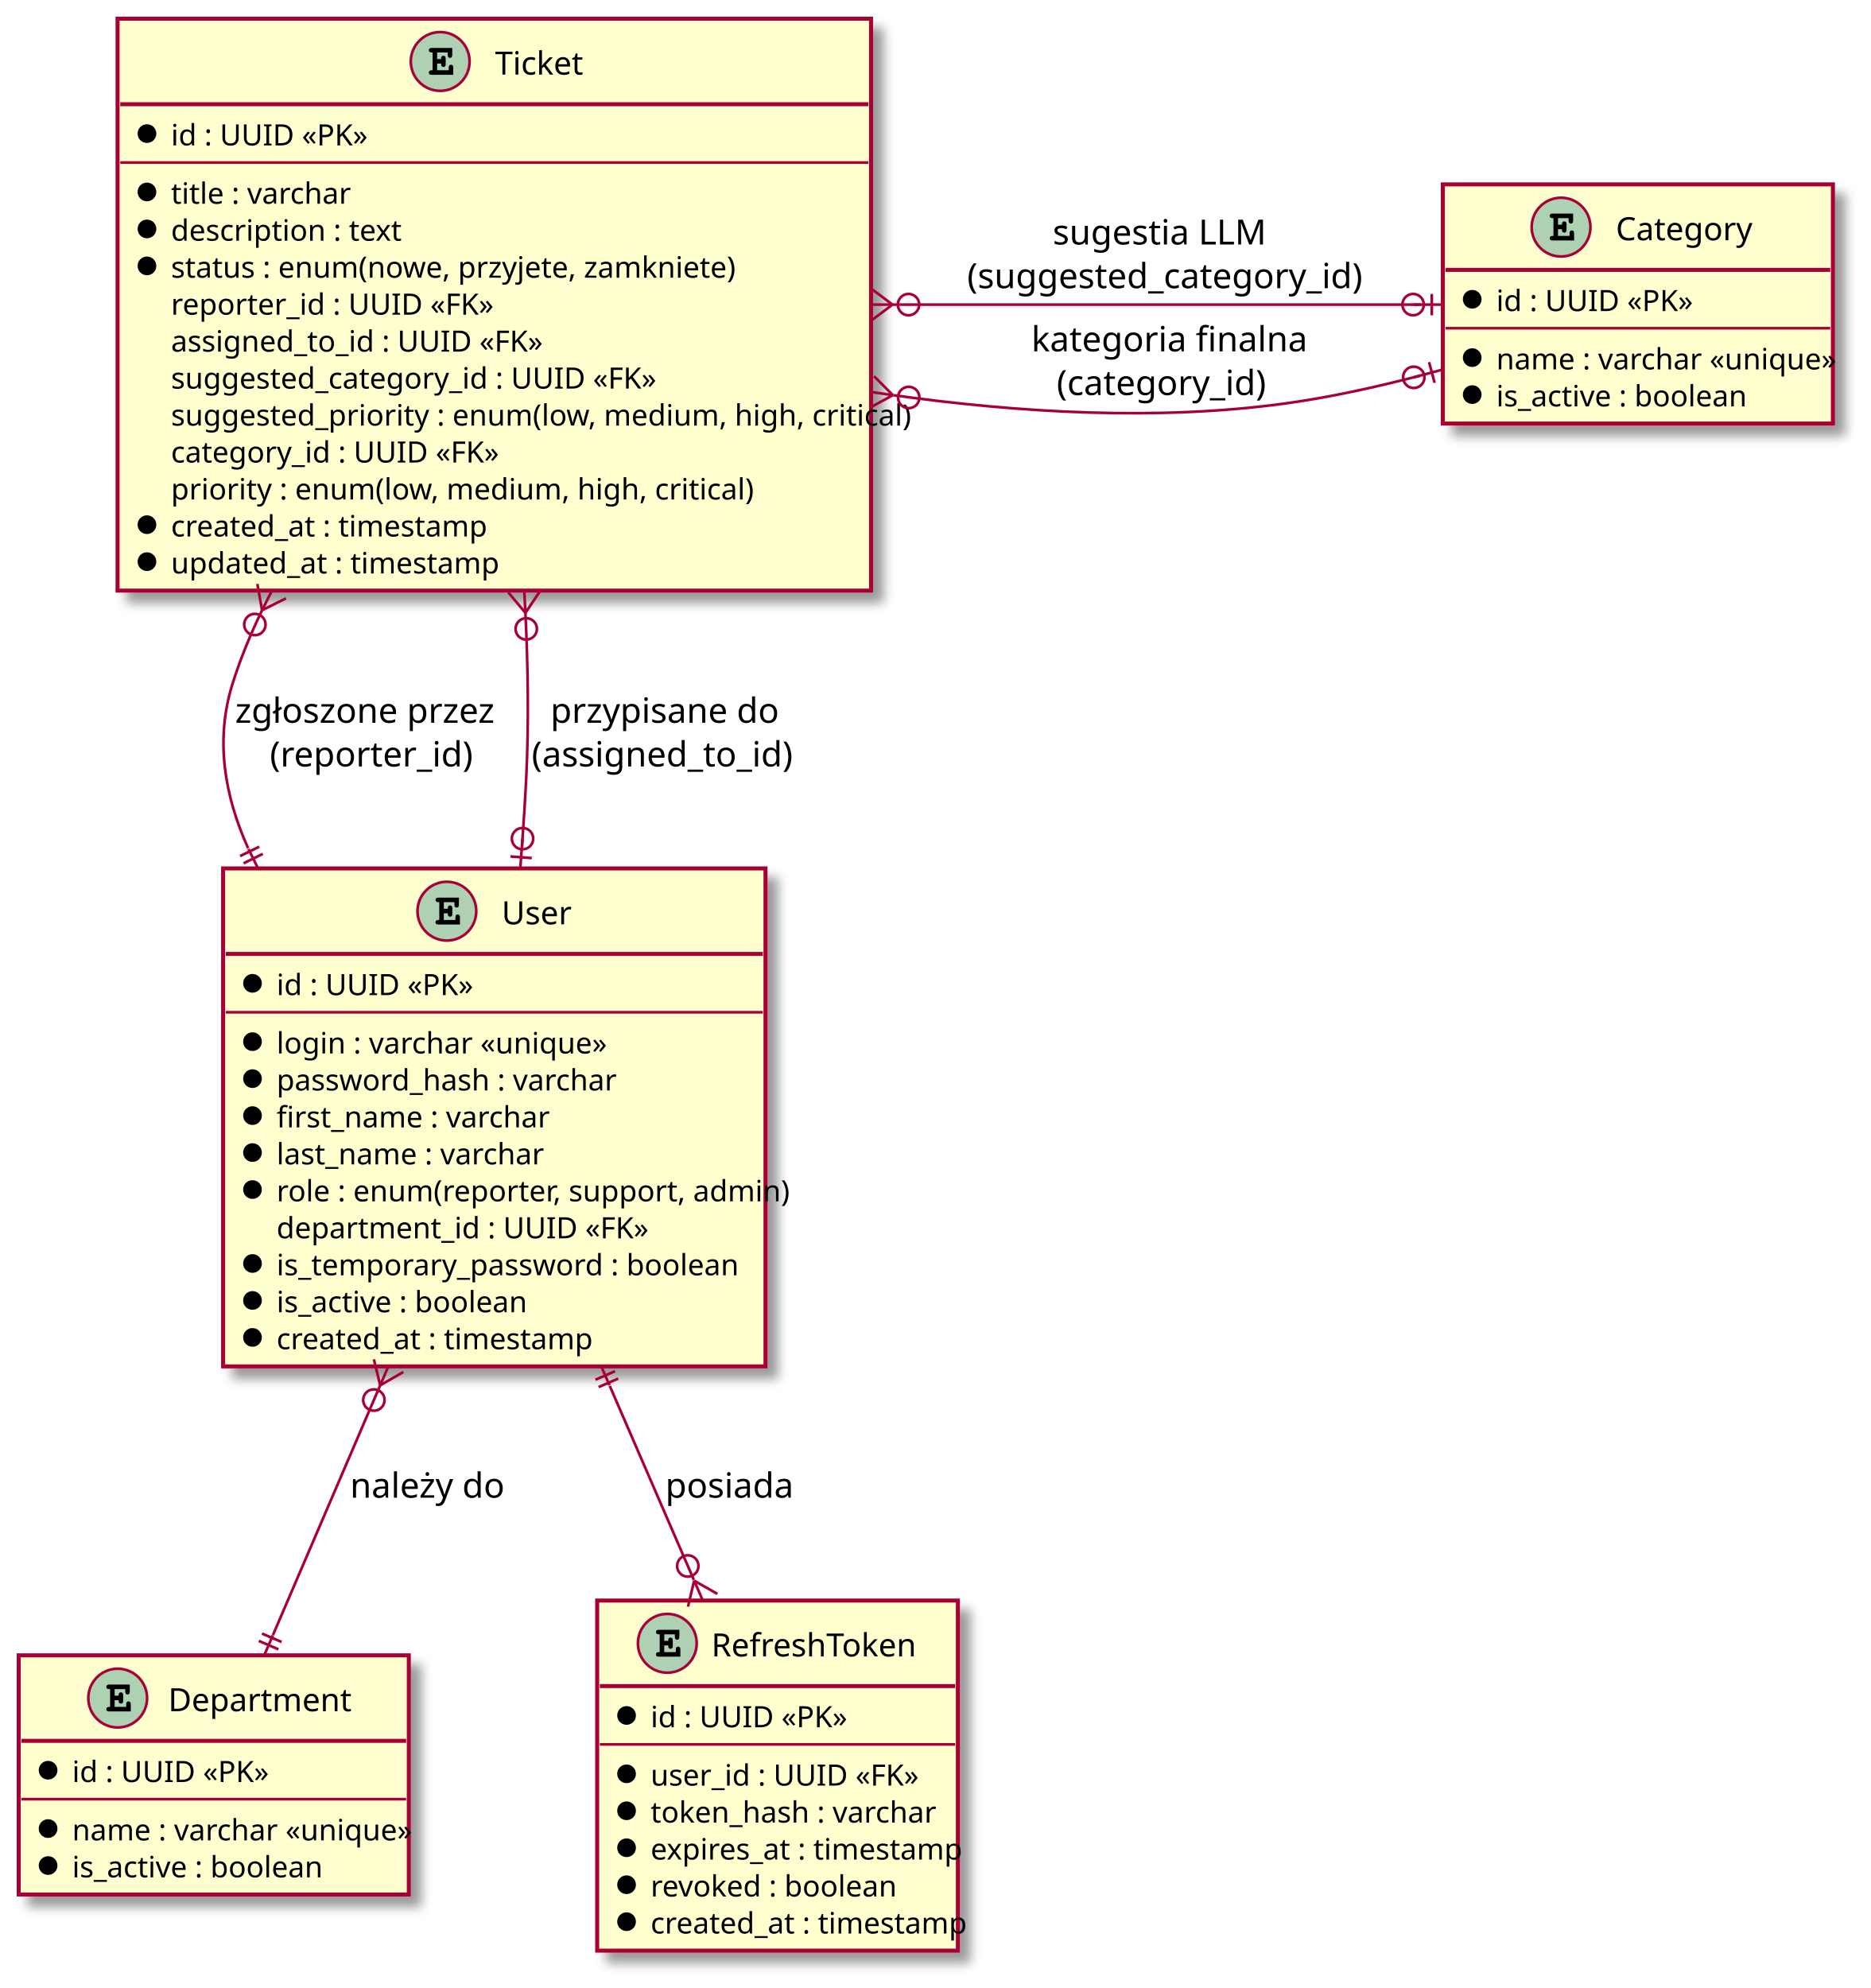
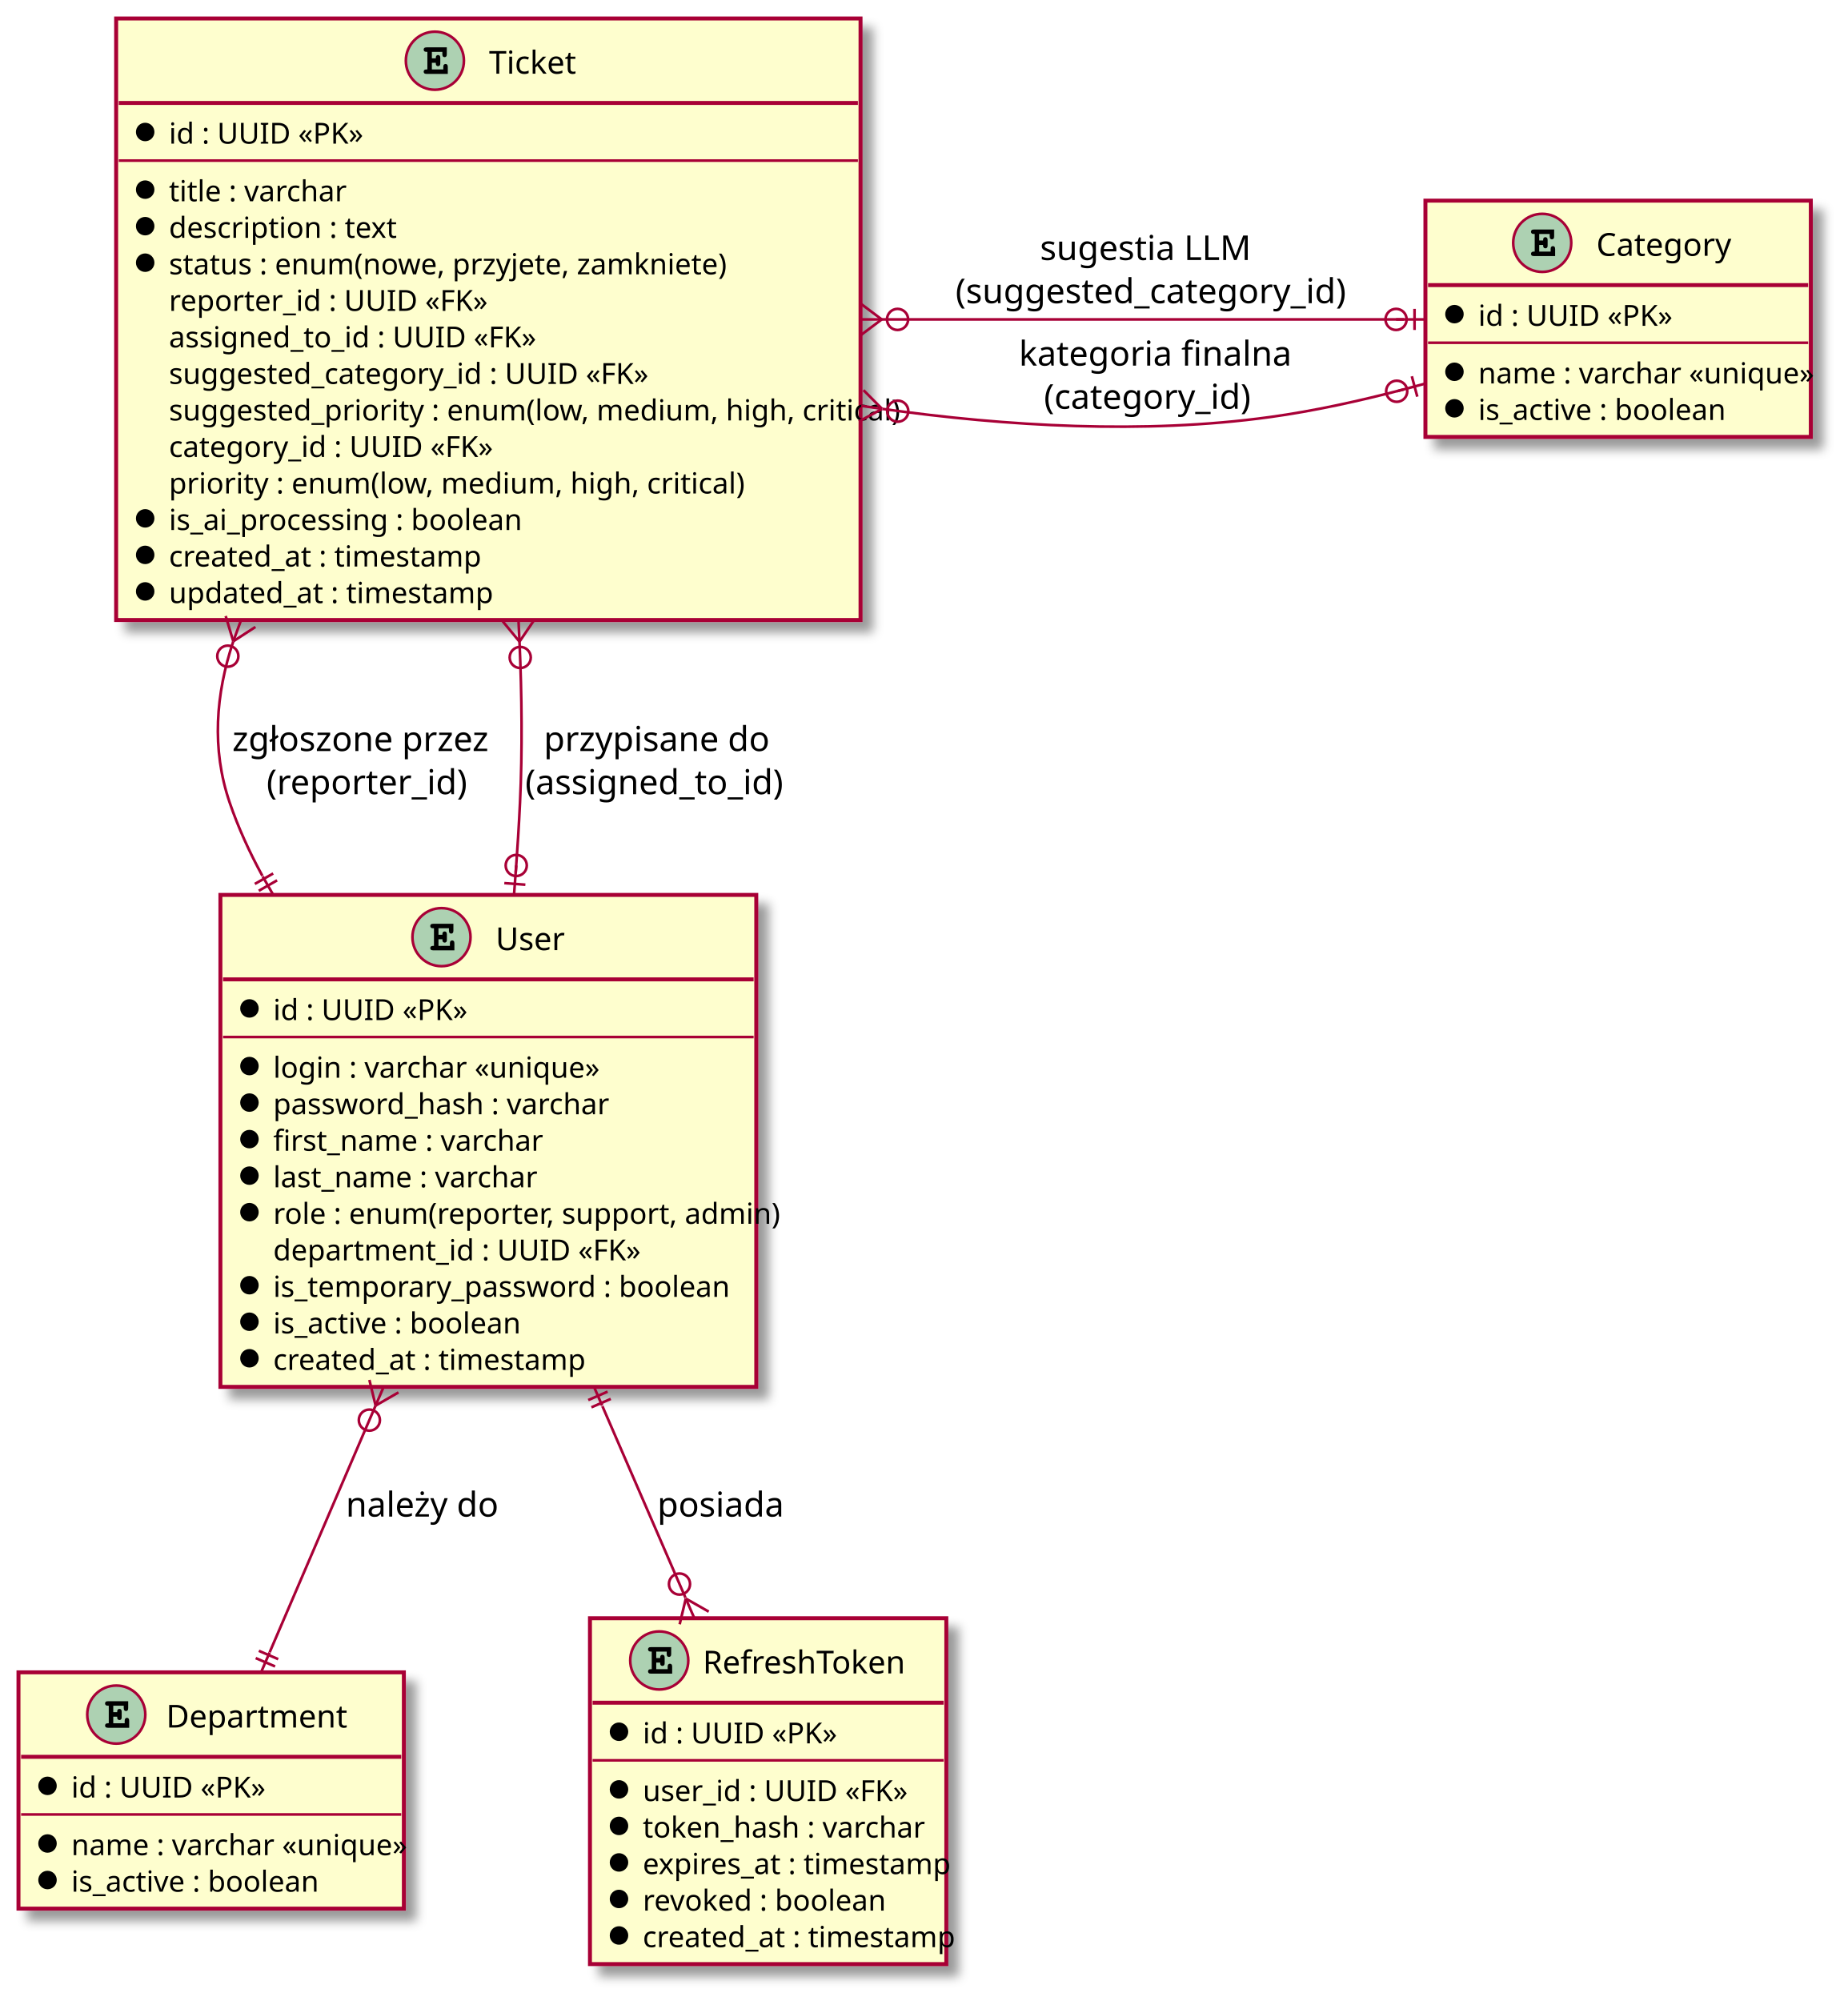
- <svg xmlns="http://www.w3.org/2000/svg" contentScriptType="application/ecmascript" contentStyleType="text/css" height="744px" preserveAspectRatio="none" style="width:700px;height:744px;" version="1.1" viewBox="0 0 700 744" width="700px" zoomAndPan="magnify">
+ <svg xmlns="http://www.w3.org/2000/svg" contentScriptType="application/ecmascript" contentStyleType="text/css" height="758px" preserveAspectRatio="none" style="width:700px;height:758px;" version="1.1" viewBox="0 0 700 758" width="700px" zoomAndPan="magnify">
  <defs>
-     <filter height="300%" id="f1v56j0g4zhdfc" width="300%" x="-1" y="-1">
+     <filter height="300%" id="f1s1xqgvrot8bm" width="300%" x="-1" y="-1">
      <feGaussianBlur result="blurOut" stdDeviation="2.0" />
      <feColorMatrix in="blurOut" result="blurOut2" type="matrix" values="0 0 0 0 0 0 0 0 0 0 0 0 0 0 0 0 0 0 .4 0" />
      <feOffset dx="4.0" dy="4.0" in="blurOut2" result="blurOut3" />
      <feBlend in="SourceGraphic" in2="blurOut3" mode="normal" />
    </filter>
  </defs>
  <g>
-     <rect codeLine="5" fill="#FEFECE" filter="url(#f1v56j0g4zhdfc)" height="186.359" id="User" style="stroke:#A80036;stroke-width:1.5;" width="203" x="83.5" y="325" />
-     <ellipse cx="167.25" cy="341" fill="#ADD1B2" rx="11" ry="11" style="stroke:#A80036;stroke-width:1.0;" />
-     <path d="M166.109,341.797 L166.109,344.297 L170.438,344.297 L170.438,343.375 Q170.438,342.766 170.672,342.5 Q170.922,342.234 171.297,342.234 Q171.672,342.234 171.906,342.5 Q172.141,342.766 172.141,343.375 L172.141,346 L164.141,346 Q163.516,346 163.25,345.766 Q163,345.531 163,345.141 Q163,344.766 163.266,344.531 Q163.531,344.297 164.141,344.297 L164.406,344.297 L164.406,337.641 L164.141,337.641 Q163.516,337.641 163.25,337.406 Q163,337.172 163,336.781 Q163,336.406 163.25,336.172 Q163.516,335.938 164.141,335.938 L171.766,335.938 L171.766,338.531 Q171.766,339.141 171.531,339.406 Q171.312,339.656 170.922,339.656 Q170.547,339.656 170.312,339.406 Q170.078,339.141 170.078,338.531 L170.078,337.641 L166.109,337.641 L166.109,340.094 L167.594,340.094 Q167.594,339.438 167.719,339.25 Q167.984,338.844 168.453,338.844 Q168.828,338.844 169.062,339.109 Q169.297,339.359 169.297,339.969 L169.297,341.938 Q169.297,342.484 169.172,342.672 Q168.906,343.062 168.453,343.062 Q167.984,343.062 167.719,342.656 Q167.594,342.469 167.594,341.797 L166.109,341.797 Z " fill="#000000" />
-     <text fill="#000000" font-family="sans-serif" font-size="12" lengthAdjust="spacing" textLength="27" x="187.75" y="345.91">User</text>
-     <line style="stroke:#A80036;stroke-width:1.5;" x1="84.5" x2="285.5" y1="357" y2="357" />
-     <ellipse cx="94.5" cy="368" fill="#000000" rx="3" ry="3" style="stroke:#000000;stroke-width:1.0;" />
-     <text fill="#000000" font-family="sans-serif" font-size="11" lengthAdjust="spacing" textLength="68" x="103.5" y="372.419">id : UUID «PK»</text>
-     <line style="stroke:#A80036;stroke-width:1.0;" x1="84.5" x2="285.5" y1="378.836" y2="378.836" />
-     <ellipse cx="94.5" cy="389.836" fill="#000000" rx="3" ry="3" style="stroke:#000000;stroke-width:1.0;" />
-     <text fill="#000000" font-family="sans-serif" font-size="11" lengthAdjust="spacing" textLength="116" x="103.5" y="394.255">login : varchar «unique»</text>
-     <ellipse cx="94.5" cy="403.672" fill="#000000" rx="3" ry="3" style="stroke:#000000;stroke-width:1.0;" />
-     <text fill="#000000" font-family="sans-serif" font-size="11" lengthAdjust="spacing" textLength="127" x="103.5" y="408.091">password_hash : varchar</text>
-     <ellipse cx="94.5" cy="417.508" fill="#000000" rx="3" ry="3" style="stroke:#000000;stroke-width:1.0;" />
-     <text fill="#000000" font-family="sans-serif" font-size="11" lengthAdjust="spacing" textLength="98" x="103.5" y="421.927">first_name : varchar</text>
-     <ellipse cx="94.5" cy="431.344" fill="#000000" rx="3" ry="3" style="stroke:#000000;stroke-width:1.0;" />
-     <text fill="#000000" font-family="sans-serif" font-size="11" lengthAdjust="spacing" textLength="96" x="103.5" y="435.763">last_name : varchar</text>
-     <ellipse cx="94.5" cy="445.18" fill="#000000" rx="3" ry="3" style="stroke:#000000;stroke-width:1.0;" />
-     <text fill="#000000" font-family="sans-serif" font-size="11" lengthAdjust="spacing" textLength="177" x="103.5" y="449.599">role : enum(reporter, support, admin)</text>
-     <text fill="#000000" font-family="sans-serif" font-size="11" lengthAdjust="spacing" textLength="128" x="103.5" y="463.435">department_id : UUID «FK»</text>
-     <ellipse cx="94.5" cy="472.852" fill="#000000" rx="3" ry="3" style="stroke:#000000;stroke-width:1.0;" />
-     <text fill="#000000" font-family="sans-serif" font-size="11" lengthAdjust="spacing" textLength="166" x="103.5" y="477.271">is_temporary_password : boolean</text>
-     <ellipse cx="94.5" cy="486.688" fill="#000000" rx="3" ry="3" style="stroke:#000000;stroke-width:1.0;" />
-     <text fill="#000000" font-family="sans-serif" font-size="11" lengthAdjust="spacing" textLength="90" x="103.5" y="491.106">is_active : boolean</text>
-     <ellipse cx="94.5" cy="500.523" fill="#000000" rx="3" ry="3" style="stroke:#000000;stroke-width:1.0;" />
-     <text fill="#000000" font-family="sans-serif" font-size="11" lengthAdjust="spacing" textLength="109" x="103.5" y="504.942">created_at : timestamp</text>
-     <rect codeLine="19" fill="#FEFECE" filter="url(#f1v56j0g4zhdfc)" height="89.508" id="Department" style="stroke:#A80036;stroke-width:1.5;" width="146" x="7" y="619.5" />
-     <ellipse cx="44.05" cy="635.5" fill="#ADD1B2" rx="11" ry="11" style="stroke:#A80036;stroke-width:1.0;" />
-     <path d="M42.909,636.297 L42.909,638.797 L47.237,638.797 L47.237,637.875 Q47.237,637.266 47.472,637 Q47.722,636.734 48.097,636.734 Q48.472,636.734 48.706,637 Q48.941,637.266 48.941,637.875 L48.941,640.5 L40.941,640.5 Q40.316,640.5 40.05,640.266 Q39.8,640.031 39.8,639.641 Q39.8,639.266 40.066,639.031 Q40.331,638.797 40.941,638.797 L41.206,638.797 L41.206,632.141 L40.941,632.141 Q40.316,632.141 40.05,631.906 Q39.8,631.672 39.8,631.281 Q39.8,630.906 40.05,630.672 Q40.316,630.438 40.941,630.438 L48.566,630.438 L48.566,633.031 Q48.566,633.641 48.331,633.906 Q48.112,634.156 47.722,634.156 Q47.347,634.156 47.112,633.906 Q46.878,633.641 46.878,633.031 L46.878,632.141 L42.909,632.141 L42.909,634.594 L44.394,634.594 Q44.394,633.938 44.519,633.75 Q44.784,633.344 45.253,633.344 Q45.628,633.344 45.862,633.609 Q46.097,633.859 46.097,634.469 L46.097,636.438 Q46.097,636.984 45.972,637.172 Q45.706,637.562 45.253,637.562 Q44.784,637.562 44.519,637.156 Q44.394,636.969 44.394,636.297 L42.909,636.297 Z " fill="#000000" />
-     <text fill="#000000" font-family="sans-serif" font-size="12" lengthAdjust="spacing" textLength="65" x="62.95" y="640.41">Department</text>
-     <line style="stroke:#A80036;stroke-width:1.5;" x1="8" x2="152" y1="651.5" y2="651.5" />
-     <ellipse cx="18" cy="662.5" fill="#000000" rx="3" ry="3" style="stroke:#000000;stroke-width:1.0;" />
-     <text fill="#000000" font-family="sans-serif" font-size="11" lengthAdjust="spacing" textLength="68" x="27" y="666.919">id : UUID «PK»</text>
-     <line style="stroke:#A80036;stroke-width:1.0;" x1="8" x2="152" y1="673.336" y2="673.336" />
-     <ellipse cx="18" cy="684.336" fill="#000000" rx="3" ry="3" style="stroke:#000000;stroke-width:1.0;" />
-     <text fill="#000000" font-family="sans-serif" font-size="11" lengthAdjust="spacing" textLength="120" x="27" y="688.755">name : varchar «unique»</text>
-     <ellipse cx="18" cy="698.172" fill="#000000" rx="3" ry="3" style="stroke:#000000;stroke-width:1.0;" />
-     <text fill="#000000" font-family="sans-serif" font-size="11" lengthAdjust="spacing" textLength="90" x="27" y="702.591">is_active : boolean</text>
-     <rect codeLine="26" fill="#FEFECE" filter="url(#f1v56j0g4zhdfc)" height="89.508" id="Category" style="stroke:#A80036;stroke-width:1.5;" width="146" x="540" y="69" />
-     <ellipse cx="584.25" cy="85" fill="#ADD1B2" rx="11" ry="11" style="stroke:#A80036;stroke-width:1.0;" />
-     <path d="M583.109,85.797 L583.109,88.297 L587.438,88.297 L587.438,87.375 Q587.438,86.766 587.672,86.5 Q587.922,86.234 588.297,86.234 Q588.672,86.234 588.906,86.5 Q589.141,86.766 589.141,87.375 L589.141,90 L581.141,90 Q580.516,90 580.25,89.766 Q580,89.531 580,89.141 Q580,88.766 580.266,88.531 Q580.531,88.297 581.141,88.297 L581.406,88.297 L581.406,81.641 L581.141,81.641 Q580.516,81.641 580.25,81.406 Q580,81.172 580,80.781 Q580,80.406 580.25,80.172 Q580.516,79.938 581.141,79.938 L588.766,79.938 L588.766,82.531 Q588.766,83.141 588.531,83.406 Q588.312,83.656 587.922,83.656 Q587.547,83.656 587.312,83.406 Q587.078,83.141 587.078,82.531 L587.078,81.641 L583.109,81.641 L583.109,84.094 L584.594,84.094 Q584.594,83.438 584.719,83.25 Q584.984,82.844 585.453,82.844 Q585.828,82.844 586.062,83.109 Q586.297,83.359 586.297,83.969 L586.297,85.938 Q586.297,86.484 586.172,86.672 Q585.906,87.062 585.453,87.062 Q584.984,87.062 584.719,86.656 Q584.594,86.469 584.594,85.797 L583.109,85.797 Z " fill="#000000" />
-     <text fill="#000000" font-family="sans-serif" font-size="12" lengthAdjust="spacing" textLength="49" x="604.75" y="89.91">Category</text>
-     <line style="stroke:#A80036;stroke-width:1.5;" x1="541" x2="685" y1="101" y2="101" />
-     <ellipse cx="551" cy="112" fill="#000000" rx="3" ry="3" style="stroke:#000000;stroke-width:1.0;" />
-     <text fill="#000000" font-family="sans-serif" font-size="11" lengthAdjust="spacing" textLength="68" x="560" y="116.419">id : UUID «PK»</text>
-     <line style="stroke:#A80036;stroke-width:1.0;" x1="541" x2="685" y1="122.836" y2="122.836" />
-     <ellipse cx="551" cy="133.836" fill="#000000" rx="3" ry="3" style="stroke:#000000;stroke-width:1.0;" />
-     <text fill="#000000" font-family="sans-serif" font-size="11" lengthAdjust="spacing" textLength="120" x="560" y="138.255">name : varchar «unique»</text>
-     <ellipse cx="551" cy="147.672" fill="#000000" rx="3" ry="3" style="stroke:#000000;stroke-width:1.0;" />
-     <text fill="#000000" font-family="sans-serif" font-size="11" lengthAdjust="spacing" textLength="90" x="560" y="152.091">is_active : boolean</text>
-     <rect codeLine="33" fill="#FEFECE" filter="url(#f1v56j0g4zhdfc)" height="214.031" id="Ticket" style="stroke:#A80036;stroke-width:1.5;" width="282" x="44" y="7" />
+     <rect codeLine="5" fill="#FEFECE" filter="url(#f1s1xqgvrot8bm)" height="186.359" id="User" style="stroke:#A80036;stroke-width:1.5;" width="203" x="83.5" y="339" />
+     <ellipse cx="167.25" cy="355" fill="#ADD1B2" rx="11" ry="11" style="stroke:#A80036;stroke-width:1.0;" />
+     <path d="M166.109,355.797 L166.109,358.297 L170.438,358.297 L170.438,357.375 Q170.438,356.766 170.672,356.5 Q170.922,356.234 171.297,356.234 Q171.672,356.234 171.906,356.5 Q172.141,356.766 172.141,357.375 L172.141,360 L164.141,360 Q163.516,360 163.25,359.766 Q163,359.531 163,359.141 Q163,358.766 163.266,358.531 Q163.531,358.297 164.141,358.297 L164.406,358.297 L164.406,351.641 L164.141,351.641 Q163.516,351.641 163.25,351.406 Q163,351.172 163,350.781 Q163,350.406 163.25,350.172 Q163.516,349.938 164.141,349.938 L171.766,349.938 L171.766,352.531 Q171.766,353.141 171.531,353.406 Q171.312,353.656 170.922,353.656 Q170.547,353.656 170.312,353.406 Q170.078,353.141 170.078,352.531 L170.078,351.641 L166.109,351.641 L166.109,354.094 L167.594,354.094 Q167.594,353.438 167.719,353.25 Q167.984,352.844 168.453,352.844 Q168.828,352.844 169.062,353.109 Q169.297,353.359 169.297,353.969 L169.297,355.938 Q169.297,356.484 169.172,356.672 Q168.906,357.062 168.453,357.062 Q167.984,357.062 167.719,356.656 Q167.594,356.469 167.594,355.797 L166.109,355.797 Z " fill="#000000" />
+     <text fill="#000000" font-family="sans-serif" font-size="12" lengthAdjust="spacing" textLength="27" x="187.75" y="359.91">User</text>
+     <line style="stroke:#A80036;stroke-width:1.5;" x1="84.5" x2="285.5" y1="371" y2="371" />
+     <ellipse cx="94.5" cy="382" fill="#000000" rx="3" ry="3" style="stroke:#000000;stroke-width:1.0;" />
+     <text fill="#000000" font-family="sans-serif" font-size="11" lengthAdjust="spacing" textLength="68" x="103.5" y="386.419">id : UUID «PK»</text>
+     <line style="stroke:#A80036;stroke-width:1.0;" x1="84.5" x2="285.5" y1="392.836" y2="392.836" />
+     <ellipse cx="94.5" cy="403.836" fill="#000000" rx="3" ry="3" style="stroke:#000000;stroke-width:1.0;" />
+     <text fill="#000000" font-family="sans-serif" font-size="11" lengthAdjust="spacing" textLength="116" x="103.5" y="408.255">login : varchar «unique»</text>
+     <ellipse cx="94.5" cy="417.672" fill="#000000" rx="3" ry="3" style="stroke:#000000;stroke-width:1.0;" />
+     <text fill="#000000" font-family="sans-serif" font-size="11" lengthAdjust="spacing" textLength="127" x="103.5" y="422.091">password_hash : varchar</text>
+     <ellipse cx="94.5" cy="431.508" fill="#000000" rx="3" ry="3" style="stroke:#000000;stroke-width:1.0;" />
+     <text fill="#000000" font-family="sans-serif" font-size="11" lengthAdjust="spacing" textLength="98" x="103.5" y="435.927">first_name : varchar</text>
+     <ellipse cx="94.5" cy="445.344" fill="#000000" rx="3" ry="3" style="stroke:#000000;stroke-width:1.0;" />
+     <text fill="#000000" font-family="sans-serif" font-size="11" lengthAdjust="spacing" textLength="96" x="103.5" y="449.763">last_name : varchar</text>
+     <ellipse cx="94.5" cy="459.18" fill="#000000" rx="3" ry="3" style="stroke:#000000;stroke-width:1.0;" />
+     <text fill="#000000" font-family="sans-serif" font-size="11" lengthAdjust="spacing" textLength="177" x="103.5" y="463.599">role : enum(reporter, support, admin)</text>
+     <text fill="#000000" font-family="sans-serif" font-size="11" lengthAdjust="spacing" textLength="128" x="103.5" y="477.435">department_id : UUID «FK»</text>
+     <ellipse cx="94.5" cy="486.852" fill="#000000" rx="3" ry="3" style="stroke:#000000;stroke-width:1.0;" />
+     <text fill="#000000" font-family="sans-serif" font-size="11" lengthAdjust="spacing" textLength="166" x="103.5" y="491.271">is_temporary_password : boolean</text>
+     <ellipse cx="94.5" cy="500.688" fill="#000000" rx="3" ry="3" style="stroke:#000000;stroke-width:1.0;" />
+     <text fill="#000000" font-family="sans-serif" font-size="11" lengthAdjust="spacing" textLength="90" x="103.5" y="505.106">is_active : boolean</text>
+     <ellipse cx="94.5" cy="514.523" fill="#000000" rx="3" ry="3" style="stroke:#000000;stroke-width:1.0;" />
+     <text fill="#000000" font-family="sans-serif" font-size="11" lengthAdjust="spacing" textLength="109" x="103.5" y="518.942">created_at : timestamp</text>
+     <rect codeLine="19" fill="#FEFECE" filter="url(#f1s1xqgvrot8bm)" height="89.508" id="Department" style="stroke:#A80036;stroke-width:1.5;" width="146" x="7" y="633.5" />
+     <ellipse cx="44.05" cy="649.5" fill="#ADD1B2" rx="11" ry="11" style="stroke:#A80036;stroke-width:1.0;" />
+     <path d="M42.909,650.297 L42.909,652.797 L47.237,652.797 L47.237,651.875 Q47.237,651.266 47.472,651 Q47.722,650.734 48.097,650.734 Q48.472,650.734 48.706,651 Q48.941,651.266 48.941,651.875 L48.941,654.5 L40.941,654.5 Q40.316,654.5 40.05,654.266 Q39.8,654.031 39.8,653.641 Q39.8,653.266 40.066,653.031 Q40.331,652.797 40.941,652.797 L41.206,652.797 L41.206,646.141 L40.941,646.141 Q40.316,646.141 40.05,645.906 Q39.8,645.672 39.8,645.281 Q39.8,644.906 40.05,644.672 Q40.316,644.438 40.941,644.438 L48.566,644.438 L48.566,647.031 Q48.566,647.641 48.331,647.906 Q48.112,648.156 47.722,648.156 Q47.347,648.156 47.112,647.906 Q46.878,647.641 46.878,647.031 L46.878,646.141 L42.909,646.141 L42.909,648.594 L44.394,648.594 Q44.394,647.938 44.519,647.75 Q44.784,647.344 45.253,647.344 Q45.628,647.344 45.862,647.609 Q46.097,647.859 46.097,648.469 L46.097,650.438 Q46.097,650.984 45.972,651.172 Q45.706,651.562 45.253,651.562 Q44.784,651.562 44.519,651.156 Q44.394,650.969 44.394,650.297 L42.909,650.297 Z " fill="#000000" />
+     <text fill="#000000" font-family="sans-serif" font-size="12" lengthAdjust="spacing" textLength="65" x="62.95" y="654.41">Department</text>
+     <line style="stroke:#A80036;stroke-width:1.5;" x1="8" x2="152" y1="665.5" y2="665.5" />
+     <ellipse cx="18" cy="676.5" fill="#000000" rx="3" ry="3" style="stroke:#000000;stroke-width:1.0;" />
+     <text fill="#000000" font-family="sans-serif" font-size="11" lengthAdjust="spacing" textLength="68" x="27" y="680.919">id : UUID «PK»</text>
+     <line style="stroke:#A80036;stroke-width:1.0;" x1="8" x2="152" y1="687.336" y2="687.336" />
+     <ellipse cx="18" cy="698.336" fill="#000000" rx="3" ry="3" style="stroke:#000000;stroke-width:1.0;" />
+     <text fill="#000000" font-family="sans-serif" font-size="11" lengthAdjust="spacing" textLength="120" x="27" y="702.755">name : varchar «unique»</text>
+     <ellipse cx="18" cy="712.172" fill="#000000" rx="3" ry="3" style="stroke:#000000;stroke-width:1.0;" />
+     <text fill="#000000" font-family="sans-serif" font-size="11" lengthAdjust="spacing" textLength="90" x="27" y="716.591">is_active : boolean</text>
+     <rect codeLine="26" fill="#FEFECE" filter="url(#f1s1xqgvrot8bm)" height="89.508" id="Category" style="stroke:#A80036;stroke-width:1.5;" width="146" x="540" y="76" />
+     <ellipse cx="584.25" cy="92" fill="#ADD1B2" rx="11" ry="11" style="stroke:#A80036;stroke-width:1.0;" />
+     <path d="M583.109,92.797 L583.109,95.297 L587.438,95.297 L587.438,94.375 Q587.438,93.766 587.672,93.5 Q587.922,93.234 588.297,93.234 Q588.672,93.234 588.906,93.5 Q589.141,93.766 589.141,94.375 L589.141,97 L581.141,97 Q580.516,97 580.25,96.766 Q580,96.531 580,96.141 Q580,95.766 580.266,95.531 Q580.531,95.297 581.141,95.297 L581.406,95.297 L581.406,88.641 L581.141,88.641 Q580.516,88.641 580.25,88.406 Q580,88.172 580,87.781 Q580,87.406 580.25,87.172 Q580.516,86.938 581.141,86.938 L588.766,86.938 L588.766,89.531 Q588.766,90.141 588.531,90.406 Q588.312,90.656 587.922,90.656 Q587.547,90.656 587.312,90.406 Q587.078,90.141 587.078,89.531 L587.078,88.641 L583.109,88.641 L583.109,91.094 L584.594,91.094 Q584.594,90.438 584.719,90.25 Q584.984,89.844 585.453,89.844 Q585.828,89.844 586.062,90.109 Q586.297,90.359 586.297,90.969 L586.297,92.938 Q586.297,93.484 586.172,93.672 Q585.906,94.062 585.453,94.062 Q584.984,94.062 584.719,93.656 Q584.594,93.469 584.594,92.797 L583.109,92.797 Z " fill="#000000" />
+     <text fill="#000000" font-family="sans-serif" font-size="12" lengthAdjust="spacing" textLength="49" x="604.75" y="96.91">Category</text>
+     <line style="stroke:#A80036;stroke-width:1.5;" x1="541" x2="685" y1="108" y2="108" />
+     <ellipse cx="551" cy="119" fill="#000000" rx="3" ry="3" style="stroke:#000000;stroke-width:1.0;" />
+     <text fill="#000000" font-family="sans-serif" font-size="11" lengthAdjust="spacing" textLength="68" x="560" y="123.419">id : UUID «PK»</text>
+     <line style="stroke:#A80036;stroke-width:1.0;" x1="541" x2="685" y1="129.836" y2="129.836" />
+     <ellipse cx="551" cy="140.836" fill="#000000" rx="3" ry="3" style="stroke:#000000;stroke-width:1.0;" />
+     <text fill="#000000" font-family="sans-serif" font-size="11" lengthAdjust="spacing" textLength="120" x="560" y="145.255">name : varchar «unique»</text>
+     <ellipse cx="551" cy="154.672" fill="#000000" rx="3" ry="3" style="stroke:#000000;stroke-width:1.0;" />
+     <text fill="#000000" font-family="sans-serif" font-size="11" lengthAdjust="spacing" textLength="90" x="560" y="159.091">is_active : boolean</text>
+     <rect codeLine="33" fill="#FEFECE" filter="url(#f1s1xqgvrot8bm)" height="227.867" id="Ticket" style="stroke:#A80036;stroke-width:1.5;" width="282" x="44" y="7" />
    <ellipse cx="164.75" cy="23" fill="#ADD1B2" rx="11" ry="11" style="stroke:#A80036;stroke-width:1.0;" />
    <path d="M163.609,23.797 L163.609,26.297 L167.938,26.297 L167.938,25.375 Q167.938,24.766 168.172,24.5 Q168.422,24.234 168.797,24.234 Q169.172,24.234 169.406,24.5 Q169.641,24.766 169.641,25.375 L169.641,28 L161.641,28 Q161.016,28 160.75,27.766 Q160.5,27.531 160.5,27.141 Q160.5,26.766 160.766,26.531 Q161.031,26.297 161.641,26.297 L161.906,26.297 L161.906,19.641 L161.641,19.641 Q161.016,19.641 160.75,19.406 Q160.5,19.172 160.5,18.781 Q160.5,18.406 160.75,18.172 Q161.016,17.938 161.641,17.938 L169.266,17.938 L169.266,20.531 Q169.266,21.141 169.031,21.406 Q168.812,21.656 168.422,21.656 Q168.047,21.656 167.812,21.406 Q167.578,21.141 167.578,20.531 L167.578,19.641 L163.609,19.641 L163.609,22.094 L165.094,22.094 Q165.094,21.438 165.219,21.25 Q165.484,20.844 165.953,20.844 Q166.328,20.844 166.562,21.109 Q166.797,21.359 166.797,21.969 L166.797,23.938 Q166.797,24.484 166.672,24.672 Q166.406,25.062 165.953,25.062 Q165.484,25.062 165.219,24.656 Q165.094,24.469 165.094,23.797 L163.609,23.797 Z " fill="#000000" />
    <text fill="#000000" font-family="sans-serif" font-size="12" lengthAdjust="spacing" textLength="32" x="185.25" y="27.91">Ticket</text>
    <line style="stroke:#A80036;stroke-width:1.5;" x1="45" x2="325" y1="39" y2="39" />
    <ellipse cx="55" cy="50" fill="#000000" rx="3" ry="3" style="stroke:#000000;stroke-width:1.0;" />
    <text fill="#000000" font-family="sans-serif" font-size="11" lengthAdjust="spacing" textLength="68" x="64" y="54.419">id : UUID «PK»</text>
    <line style="stroke:#A80036;stroke-width:1.0;" x1="45" x2="325" y1="60.836" y2="60.836" />
    <ellipse cx="55" cy="71.836" fill="#000000" rx="3" ry="3" style="stroke:#000000;stroke-width:1.0;" />
    <text fill="#000000" font-family="sans-serif" font-size="11" lengthAdjust="spacing" textLength="63" x="64" y="76.255">title : varchar</text>
    <ellipse cx="55" cy="85.672" fill="#000000" rx="3" ry="3" style="stroke:#000000;stroke-width:1.0;" />
    <text fill="#000000" font-family="sans-serif" font-size="11" lengthAdjust="spacing" textLength="80" x="64" y="90.091">description : text</text>
    <ellipse cx="55" cy="99.508" fill="#000000" rx="3" ry="3" style="stroke:#000000;stroke-width:1.0;" />
    <text fill="#000000" font-family="sans-serif" font-size="11" lengthAdjust="spacing" textLength="200" x="64" y="103.927">status : enum(nowe, przyjete, zamkniete)</text>
    <text fill="#000000" font-family="sans-serif" font-size="11" lengthAdjust="spacing" textLength="113" x="64" y="117.763">reporter_id : UUID «FK»</text>
    <text fill="#000000" font-family="sans-serif" font-size="11" lengthAdjust="spacing" textLength="133" x="64" y="131.599">assigned_to_id : UUID «FK»</text>
    <text fill="#000000" font-family="sans-serif" font-size="11" lengthAdjust="spacing" textLength="174" x="64" y="145.435">suggested_category_id : UUID «FK»</text>
    <text fill="#000000" font-family="sans-serif" font-size="11" lengthAdjust="spacing" textLength="256" x="64" y="159.27">suggested_priority : enum(low, medium, high, critical)</text>
    <text fill="#000000" font-family="sans-serif" font-size="11" lengthAdjust="spacing" textLength="117" x="64" y="173.106">category_id : UUID «FK»</text>
    <text fill="#000000" font-family="sans-serif" font-size="11" lengthAdjust="spacing" textLength="199" x="64" y="186.942">priority : enum(low, medium, high, critical)</text>
    <ellipse cx="55" cy="196.359" fill="#000000" rx="3" ry="3" style="stroke:#000000;stroke-width:1.0;" />
-     <text fill="#000000" font-family="sans-serif" font-size="11" lengthAdjust="spacing" textLength="109" x="64" y="200.778">created_at : timestamp</text>
+     <text fill="#000000" font-family="sans-serif" font-size="11" lengthAdjust="spacing" textLength="129" x="64" y="200.778">is_ai_processing : boolean</text>
    <ellipse cx="55" cy="210.195" fill="#000000" rx="3" ry="3" style="stroke:#000000;stroke-width:1.0;" />
-     <text fill="#000000" font-family="sans-serif" font-size="11" lengthAdjust="spacing" textLength="111" x="64" y="214.614">updated_at : timestamp</text>
-     <rect codeLine="49" fill="#FEFECE" filter="url(#f1v56j0g4zhdfc)" height="131.016" id="RefreshToken" style="stroke:#A80036;stroke-width:1.5;" width="135" x="223.5" y="599" />
-     <ellipse cx="249.75" cy="615" fill="#ADD1B2" rx="11" ry="11" style="stroke:#A80036;stroke-width:1.0;" />
-     <path d="M248.609,615.797 L248.609,618.297 L252.938,618.297 L252.938,617.375 Q252.938,616.766 253.172,616.5 Q253.422,616.234 253.797,616.234 Q254.172,616.234 254.406,616.5 Q254.641,616.766 254.641,617.375 L254.641,620 L246.641,620 Q246.016,620 245.75,619.766 Q245.5,619.531 245.5,619.141 Q245.5,618.766 245.766,618.531 Q246.031,618.297 246.641,618.297 L246.906,618.297 L246.906,611.641 L246.641,611.641 Q246.016,611.641 245.75,611.406 Q245.5,611.172 245.5,610.781 Q245.5,610.406 245.75,610.172 Q246.016,609.938 246.641,609.938 L254.266,609.938 L254.266,612.531 Q254.266,613.141 254.031,613.406 Q253.812,613.656 253.422,613.656 Q253.047,613.656 252.812,613.406 Q252.578,613.141 252.578,612.531 L252.578,611.641 L248.609,611.641 L248.609,614.094 L250.094,614.094 Q250.094,613.438 250.219,613.25 Q250.484,612.844 250.953,612.844 Q251.328,612.844 251.562,613.109 Q251.797,613.359 251.797,613.969 L251.797,615.938 Q251.797,616.484 251.672,616.672 Q251.406,617.062 250.953,617.062 Q250.484,617.062 250.219,616.656 Q250.094,616.469 250.094,615.797 L248.609,615.797 Z " fill="#000000" />
-     <text fill="#000000" font-family="sans-serif" font-size="12" lengthAdjust="spacing" textLength="78" x="266.25" y="619.91">RefreshToken</text>
-     <line style="stroke:#A80036;stroke-width:1.5;" x1="224.5" x2="357.5" y1="631" y2="631" />
-     <ellipse cx="234.5" cy="642" fill="#000000" rx="3" ry="3" style="stroke:#000000;stroke-width:1.0;" />
-     <text fill="#000000" font-family="sans-serif" font-size="11" lengthAdjust="spacing" textLength="68" x="243.5" y="646.419">id : UUID «PK»</text>
-     <line style="stroke:#A80036;stroke-width:1.0;" x1="224.5" x2="357.5" y1="652.836" y2="652.836" />
-     <ellipse cx="234.5" cy="663.836" fill="#000000" rx="3" ry="3" style="stroke:#000000;stroke-width:1.0;" />
-     <text fill="#000000" font-family="sans-serif" font-size="11" lengthAdjust="spacing" textLength="96" x="243.5" y="668.255">user_id : UUID «FK»</text>
-     <ellipse cx="234.5" cy="677.672" fill="#000000" rx="3" ry="3" style="stroke:#000000;stroke-width:1.0;" />
-     <text fill="#000000" font-family="sans-serif" font-size="11" lengthAdjust="spacing" textLength="103" x="243.5" y="682.091">token_hash : varchar</text>
-     <ellipse cx="234.5" cy="691.508" fill="#000000" rx="3" ry="3" style="stroke:#000000;stroke-width:1.0;" />
-     <text fill="#000000" font-family="sans-serif" font-size="11" lengthAdjust="spacing" textLength="108" x="243.5" y="695.927">expires_at : timestamp</text>
-     <ellipse cx="234.5" cy="705.344" fill="#000000" rx="3" ry="3" style="stroke:#000000;stroke-width:1.0;" />
-     <text fill="#000000" font-family="sans-serif" font-size="11" lengthAdjust="spacing" textLength="86" x="243.5" y="709.763">revoked : boolean</text>
-     <ellipse cx="234.5" cy="719.18" fill="#000000" rx="3" ry="3" style="stroke:#000000;stroke-width:1.0;" />
-     <text fill="#000000" font-family="sans-serif" font-size="11" lengthAdjust="spacing" textLength="109" x="243.5" y="723.599">created_at : timestamp</text>
-     <path codeLine="59" d="M142.26,518.52 C128.5,550.57 113.81,584.77 102.16,611.9 " fill="none" id="User-Department" style="stroke:#A80036;stroke-width:1.0;" />
-     <line style="stroke:#A80036;stroke-width:1.0;" x1="104.215" x2="96.865" y1="617.265" y2="614.105" />
-     <line style="stroke:#A80036;stroke-width:1.0;" x1="105.4" x2="98.05" y1="614.509" y2="611.349" />
-     <line style="stroke:#A80036;stroke-width:1.0;" x1="102.12" x2="98.96" y1="612.01" y2="619.36" />
-     <line style="stroke:#A80036;stroke-width:1.0;" x1="142.295" x2="139.936" y1="518.442" y2="508.724" />
-     <line style="stroke:#A80036;stroke-width:1.0;" x1="142.295" x2="150.964" y1="518.442" y2="513.456" />
-     <line style="stroke:#A80036;stroke-width:1.0;" x1="142.295" x2="145.45" y1="518.442" y2="511.09" />
-     <ellipse cx="139.929" cy="523.955" fill="none" rx="4" ry="4" style="stroke:#A80036;stroke-width:1.0;" />
-     <text fill="#000000" font-family="sans-serif" font-size="13" lengthAdjust="spacing" textLength="56" x="131" y="560.495">należy do</text>
-     <path codeLine="60" d="M228.21,518.67 C238.75,542.99 249.83,568.54 259.7,591.29 " fill="none" id="User-RefreshToken" style="stroke:#A80036;stroke-width:1.0;" />
-     <line style="stroke:#A80036;stroke-width:1.0;" x1="259.806" x2="268.494" y1="591.561" y2="596.512" />
-     <line style="stroke:#A80036;stroke-width:1.0;" x1="259.806" x2="257.486" y1="591.561" y2="601.288" />
-     <line style="stroke:#A80036;stroke-width:1.0;" x1="259.806" x2="262.99" y1="591.561" y2="598.9" />
-     <ellipse cx="257.418" cy="586.057" fill="none" rx="4" ry="4" style="stroke:#A80036;stroke-width:1.0;" />
-     <line style="stroke:#A80036;stroke-width:1.0;" x1="222.846" x2="230.183" y1="516.353" y2="513.164" />
-     <line style="stroke:#A80036;stroke-width:1.0;" x1="224.042" x2="231.379" y1="519.104" y2="515.915" />
-     <line style="stroke:#A80036;stroke-width:1.0;" x1="228.109" x2="224.92" y1="518.427" y2="511.09" />
-     <text fill="#000000" font-family="sans-serif" font-size="13" lengthAdjust="spacing" textLength="45" x="249" y="560.495">posiada</text>
-     <path codeLine="62" d="M98.06,228.42 C93.7,237.45 89.92,246.68 87,256 C80.45,276.9 84.03,297.89 92.88,317.47 " fill="none" id="Ticket-User" style="stroke:#A80036;stroke-width:1.0;" />
-     <line style="stroke:#A80036;stroke-width:1.0;" x1="98.357" x2="91.176" y1="319.556" y2="323.083" />
-     <line style="stroke:#A80036;stroke-width:1.0;" x1="97.035" x2="89.854" y1="316.864" y2="320.39" />
-     <line style="stroke:#A80036;stroke-width:1.0;" x1="93.004" x2="96.53" y1="317.729" y2="324.91" />
-     <line style="stroke:#A80036;stroke-width:1.0;" x1="98.085" x2="96.32" y1="228.367" y2="218.524" />
-     <line style="stroke:#A80036;stroke-width:1.0;" x1="98.085" x2="107.04" y1="228.367" y2="223.916" />
-     <line style="stroke:#A80036;stroke-width:1.0;" x1="98.085" x2="101.68" y1="228.367" y2="221.22" />
-     <ellipse cx="95.389" cy="233.727" fill="none" rx="4" ry="4" style="stroke:#A80036;stroke-width:1.0;" />
-     <text fill="#000000" font-family="sans-serif" font-size="13" lengthAdjust="spacing" textLength="95" x="88" y="270.495">zgłoszone przez</text>
-     <text fill="#000000" font-family="sans-serif" font-size="13" lengthAdjust="spacing" textLength="69" x="101" y="286.847">(reporter_id)</text>
-     <path codeLine="63" d="M196.65,229.38 C197.62,249.57 197.92,270.4 197,290 C196.59,298.64 196.03,307.6 195.37,316.57 " fill="none" id="Ticket-User-1" style="stroke:#A80036;stroke-width:1.0;" />
-     <line style="stroke:#A80036;stroke-width:1.0;" x1="195.566" x2="194.74" y1="313.851" y2="324.82" />
-     <ellipse cx="195.566" cy="313.851" fill="none" rx="4" ry="4" style="stroke:#A80036;stroke-width:1.0;" />
-     <line style="stroke:#A80036;stroke-width:1.0;" x1="199.029" x2="191.052" y1="321.132" y2="320.531" />
-     <line style="stroke:#A80036;stroke-width:1.0;" x1="196.644" x2="190.238" y1="229.369" y2="221.691" />
-     <line style="stroke:#A80036;stroke-width:1.0;" x1="196.644" x2="202.222" y1="229.369" y2="221.069" />
-     <line style="stroke:#A80036;stroke-width:1.0;" x1="196.644" x2="196.23" y1="229.369" y2="221.38" />
-     <ellipse cx="196.955" cy="235.361" fill="none" rx="4" ry="4" style="stroke:#A80036;stroke-width:1.0;" />
-     <text fill="#000000" font-family="sans-serif" font-size="13" lengthAdjust="spacing" textLength="81" x="206" y="270.495">przypisane do</text>
-     <text fill="#000000" font-family="sans-serif" font-size="13" lengthAdjust="spacing" textLength="95" x="199" y="286.847">(assigned_to_id)</text>
-     <path codeLine="64" d="M334.34,147.9 C381.31,154.48 433.35,157.55 481,151 C497.62,148.72 515.09,144.88 531.68,140.53 " fill="none" id="Ticket-Category" style="stroke:#A80036;stroke-width:1.0;" />
-     <line style="stroke:#A80036;stroke-width:1.0;" x1="529.126" x2="539.75" y1="141.213" y2="138.36" />
-     <ellipse cx="529.126" cy="141.213" fill="none" rx="4" ry="4" style="stroke:#A80036;stroke-width:1.0;" />
-     <line style="stroke:#A80036;stroke-width:1.0;" x1="534.85" x2="536.924" y1="135.534" y2="143.261" />
-     <line style="stroke:#A80036;stroke-width:1.0;" x1="334.166" x2="325.382" y1="147.887" y2="152.667" />
-     <line style="stroke:#A80036;stroke-width:1.0;" x1="334.166" x2="327.118" y1="147.887" y2="140.793" />
-     <line style="stroke:#A80036;stroke-width:1.0;" x1="334.166" x2="326.25" y1="147.887" y2="146.73" />
-     <ellipse cx="340.103" cy="148.755" fill="none" rx="4" ry="4" style="stroke:#A80036;stroke-width:1.0;" />
-     <text fill="#000000" font-family="sans-serif" font-size="13" lengthAdjust="spacing" textLength="94" x="386" y="131.495">kategoria finalna</text>
-     <text fill="#000000" font-family="sans-serif" font-size="13" lengthAdjust="spacing" textLength="75" x="395.5" y="147.847">(category_id)</text>
-     <path codeLine="65" d="M334.04,114 C400.44,114 476.06,114 531.8,114 " fill="none" id="Ticket-Category-1" style="stroke:#A80036;stroke-width:1.0;" />
-     <line style="stroke:#A80036;stroke-width:1.0;" x1="528.88" x2="539.88" y1="114" y2="114" />
-     <ellipse cx="528.88" cy="114" fill="none" rx="4" ry="4" style="stroke:#A80036;stroke-width:1.0;" />
-     <line style="stroke:#A80036;stroke-width:1.0;" x1="535.88" x2="535.88" y1="110" y2="118" />
-     <line style="stroke:#A80036;stroke-width:1.0;" x1="334.03" x2="326.03" y1="114" y2="120" />
-     <line style="stroke:#A80036;stroke-width:1.0;" x1="334.03" x2="326.03" y1="114" y2="108" />
-     <line style="stroke:#A80036;stroke-width:1.0;" x1="334.03" x2="326.03" y1="114" y2="114" />
-     <ellipse cx="340.03" cy="114" fill="none" rx="4" ry="4" style="stroke:#A80036;stroke-width:1.0;" />
-     <text fill="#000000" font-family="sans-serif" font-size="13" lengthAdjust="spacing" textLength="78" x="394" y="91.495">sugestia LLM</text>
-     <text fill="#000000" font-family="sans-serif" font-size="13" lengthAdjust="spacing" textLength="142" x="362" y="107.847">(suggested_category_id)</text>
+     <text fill="#000000" font-family="sans-serif" font-size="11" lengthAdjust="spacing" textLength="109" x="64" y="214.614">created_at : timestamp</text>
+     <ellipse cx="55" cy="224.031" fill="#000000" rx="3" ry="3" style="stroke:#000000;stroke-width:1.0;" />
+     <text fill="#000000" font-family="sans-serif" font-size="11" lengthAdjust="spacing" textLength="111" x="64" y="228.45">updated_at : timestamp</text>
+     <rect codeLine="50" fill="#FEFECE" filter="url(#f1s1xqgvrot8bm)" height="131.016" id="RefreshToken" style="stroke:#A80036;stroke-width:1.5;" width="135" x="223.5" y="613" />
+     <ellipse cx="249.75" cy="629" fill="#ADD1B2" rx="11" ry="11" style="stroke:#A80036;stroke-width:1.0;" />
+     <path d="M248.609,629.797 L248.609,632.297 L252.938,632.297 L252.938,631.375 Q252.938,630.766 253.172,630.5 Q253.422,630.234 253.797,630.234 Q254.172,630.234 254.406,630.5 Q254.641,630.766 254.641,631.375 L254.641,634 L246.641,634 Q246.016,634 245.75,633.766 Q245.5,633.531 245.5,633.141 Q245.5,632.766 245.766,632.531 Q246.031,632.297 246.641,632.297 L246.906,632.297 L246.906,625.641 L246.641,625.641 Q246.016,625.641 245.75,625.406 Q245.5,625.172 245.5,624.781 Q245.5,624.406 245.75,624.172 Q246.016,623.938 246.641,623.938 L254.266,623.938 L254.266,626.531 Q254.266,627.141 254.031,627.406 Q253.812,627.656 253.422,627.656 Q253.047,627.656 252.812,627.406 Q252.578,627.141 252.578,626.531 L252.578,625.641 L248.609,625.641 L248.609,628.094 L250.094,628.094 Q250.094,627.438 250.219,627.25 Q250.484,626.844 250.953,626.844 Q251.328,626.844 251.562,627.109 Q251.797,627.359 251.797,627.969 L251.797,629.938 Q251.797,630.484 251.672,630.672 Q251.406,631.062 250.953,631.062 Q250.484,631.062 250.219,630.656 Q250.094,630.469 250.094,629.797 L248.609,629.797 Z " fill="#000000" />
+     <text fill="#000000" font-family="sans-serif" font-size="12" lengthAdjust="spacing" textLength="78" x="266.25" y="633.91">RefreshToken</text>
+     <line style="stroke:#A80036;stroke-width:1.5;" x1="224.5" x2="357.5" y1="645" y2="645" />
+     <ellipse cx="234.5" cy="656" fill="#000000" rx="3" ry="3" style="stroke:#000000;stroke-width:1.0;" />
+     <text fill="#000000" font-family="sans-serif" font-size="11" lengthAdjust="spacing" textLength="68" x="243.5" y="660.419">id : UUID «PK»</text>
+     <line style="stroke:#A80036;stroke-width:1.0;" x1="224.5" x2="357.5" y1="666.836" y2="666.836" />
+     <ellipse cx="234.5" cy="677.836" fill="#000000" rx="3" ry="3" style="stroke:#000000;stroke-width:1.0;" />
+     <text fill="#000000" font-family="sans-serif" font-size="11" lengthAdjust="spacing" textLength="96" x="243.5" y="682.255">user_id : UUID «FK»</text>
+     <ellipse cx="234.5" cy="691.672" fill="#000000" rx="3" ry="3" style="stroke:#000000;stroke-width:1.0;" />
+     <text fill="#000000" font-family="sans-serif" font-size="11" lengthAdjust="spacing" textLength="103" x="243.5" y="696.091">token_hash : varchar</text>
+     <ellipse cx="234.5" cy="705.508" fill="#000000" rx="3" ry="3" style="stroke:#000000;stroke-width:1.0;" />
+     <text fill="#000000" font-family="sans-serif" font-size="11" lengthAdjust="spacing" textLength="108" x="243.5" y="709.927">expires_at : timestamp</text>
+     <ellipse cx="234.5" cy="719.344" fill="#000000" rx="3" ry="3" style="stroke:#000000;stroke-width:1.0;" />
+     <text fill="#000000" font-family="sans-serif" font-size="11" lengthAdjust="spacing" textLength="86" x="243.5" y="723.763">revoked : boolean</text>
+     <ellipse cx="234.5" cy="733.18" fill="#000000" rx="3" ry="3" style="stroke:#000000;stroke-width:1.0;" />
+     <text fill="#000000" font-family="sans-serif" font-size="11" lengthAdjust="spacing" textLength="109" x="243.5" y="737.599">created_at : timestamp</text>
+     <path codeLine="60" d="M142.26,532.52 C128.5,564.57 113.81,598.77 102.16,625.9 " fill="none" id="User-Department" style="stroke:#A80036;stroke-width:1.0;" />
+     <line style="stroke:#A80036;stroke-width:1.0;" x1="104.215" x2="96.865" y1="631.265" y2="628.105" />
+     <line style="stroke:#A80036;stroke-width:1.0;" x1="105.4" x2="98.05" y1="628.509" y2="625.349" />
+     <line style="stroke:#A80036;stroke-width:1.0;" x1="102.12" x2="98.96" y1="626.01" y2="633.36" />
+     <line style="stroke:#A80036;stroke-width:1.0;" x1="142.295" x2="139.936" y1="532.442" y2="522.724" />
+     <line style="stroke:#A80036;stroke-width:1.0;" x1="142.295" x2="150.964" y1="532.442" y2="527.456" />
+     <line style="stroke:#A80036;stroke-width:1.0;" x1="142.295" x2="145.45" y1="532.442" y2="525.09" />
+     <ellipse cx="139.929" cy="537.955" fill="none" rx="4" ry="4" style="stroke:#A80036;stroke-width:1.0;" />
+     <text fill="#000000" font-family="sans-serif" font-size="13" lengthAdjust="spacing" textLength="56" x="131" y="574.495">należy do</text>
+     <path codeLine="61" d="M228.21,532.67 C238.75,556.99 249.83,582.54 259.7,605.29 " fill="none" id="User-RefreshToken" style="stroke:#A80036;stroke-width:1.0;" />
+     <line style="stroke:#A80036;stroke-width:1.0;" x1="259.806" x2="268.494" y1="605.561" y2="610.512" />
+     <line style="stroke:#A80036;stroke-width:1.0;" x1="259.806" x2="257.486" y1="605.561" y2="615.288" />
+     <line style="stroke:#A80036;stroke-width:1.0;" x1="259.806" x2="262.99" y1="605.561" y2="612.9" />
+     <ellipse cx="257.418" cy="600.057" fill="none" rx="4" ry="4" style="stroke:#A80036;stroke-width:1.0;" />
+     <line style="stroke:#A80036;stroke-width:1.0;" x1="222.846" x2="230.183" y1="530.353" y2="527.164" />
+     <line style="stroke:#A80036;stroke-width:1.0;" x1="224.042" x2="231.379" y1="533.104" y2="529.915" />
+     <line style="stroke:#A80036;stroke-width:1.0;" x1="228.109" x2="224.92" y1="532.427" y2="525.09" />
+     <text fill="#000000" font-family="sans-serif" font-size="13" lengthAdjust="spacing" textLength="45" x="249" y="574.495">posiada</text>
+     <path codeLine="63" d="M88.36,243 C81.73,262.9 80.07,283.67 87,304 C90.23,313.46 94.48,322.77 99.4,331.78 " fill="none" id="Ticket-User" style="stroke:#A80036;stroke-width:1.0;" />
+     <line style="stroke:#A80036;stroke-width:1.0;" x1="104.971" x2="98.023" y1="333.483" y2="337.449" />
+     <line style="stroke:#A80036;stroke-width:1.0;" x1="103.484" x2="96.536" y1="330.878" y2="334.844" />
+     <line style="stroke:#A80036;stroke-width:1.0;" x1="99.514" x2="103.48" y1="331.992" y2="338.94" />
+     <line style="stroke:#A80036;stroke-width:1.0;" x1="88.374" x2="85.497" y1="242.93" y2="233.353" />
+     <line style="stroke:#A80036;stroke-width:1.0;" x1="88.374" x2="96.763" y1="242.93" y2="237.487" />
+     <line style="stroke:#A80036;stroke-width:1.0;" x1="88.374" x2="91.13" y1="242.93" y2="235.42" />
+     <ellipse cx="86.308" cy="248.563" fill="none" rx="4" ry="4" style="stroke:#A80036;stroke-width:1.0;" />
+     <text fill="#000000" font-family="sans-serif" font-size="13" lengthAdjust="spacing" textLength="95" x="88" y="284.495">zgłoszone przez</text>
+     <text fill="#000000" font-family="sans-serif" font-size="13" lengthAdjust="spacing" textLength="69" x="101" y="300.847">(reporter_id)</text>
+     <path codeLine="64" d="M196.81,243.13 C197.7,263.44 197.93,284.31 197,304 C196.59,312.64 196.03,321.6 195.37,330.57 " fill="none" id="Ticket-User-1" style="stroke:#A80036;stroke-width:1.0;" />
+     <line style="stroke:#A80036;stroke-width:1.0;" x1="195.566" x2="194.74" y1="327.851" y2="338.82" />
+     <ellipse cx="195.566" cy="327.851" fill="none" rx="4" ry="4" style="stroke:#A80036;stroke-width:1.0;" />
+     <line style="stroke:#A80036;stroke-width:1.0;" x1="199.029" x2="191.052" y1="335.132" y2="334.531" />
+     <line style="stroke:#A80036;stroke-width:1.0;" x1="196.801" x2="190.436" y1="243.061" y2="235.348" />
+     <line style="stroke:#A80036;stroke-width:1.0;" x1="196.801" x2="202.423" y1="243.061" y2="234.792" />
+     <line style="stroke:#A80036;stroke-width:1.0;" x1="196.801" x2="196.43" y1="243.061" y2="235.07" />
+     <ellipse cx="197.079" cy="249.055" fill="none" rx="4" ry="4" style="stroke:#A80036;stroke-width:1.0;" />
+     <text fill="#000000" font-family="sans-serif" font-size="13" lengthAdjust="spacing" textLength="81" x="206" y="284.495">przypisane do</text>
+     <text fill="#000000" font-family="sans-serif" font-size="13" lengthAdjust="spacing" textLength="95" x="199" y="300.847">(assigned_to_id)</text>
+     <path codeLine="65" d="M334.34,154.9 C381.31,161.48 433.35,164.55 481,158 C497.62,155.72 515.09,151.88 531.68,147.53 " fill="none" id="Ticket-Category" style="stroke:#A80036;stroke-width:1.0;" />
+     <line style="stroke:#A80036;stroke-width:1.0;" x1="529.126" x2="539.75" y1="148.213" y2="145.36" />
+     <ellipse cx="529.126" cy="148.213" fill="none" rx="4" ry="4" style="stroke:#A80036;stroke-width:1.0;" />
+     <line style="stroke:#A80036;stroke-width:1.0;" x1="534.85" x2="536.924" y1="142.534" y2="150.261" />
+     <line style="stroke:#A80036;stroke-width:1.0;" x1="334.166" x2="325.382" y1="154.887" y2="159.667" />
+     <line style="stroke:#A80036;stroke-width:1.0;" x1="334.166" x2="327.118" y1="154.887" y2="147.793" />
+     <line style="stroke:#A80036;stroke-width:1.0;" x1="334.166" x2="326.25" y1="154.887" y2="153.73" />
+     <ellipse cx="340.103" cy="155.755" fill="none" rx="4" ry="4" style="stroke:#A80036;stroke-width:1.0;" />
+     <text fill="#000000" font-family="sans-serif" font-size="13" lengthAdjust="spacing" textLength="94" x="386" y="138.495">kategoria finalna</text>
+     <text fill="#000000" font-family="sans-serif" font-size="13" lengthAdjust="spacing" textLength="75" x="395.5" y="154.847">(category_id)</text>
+     <path codeLine="66" d="M334.04,121 C400.44,121 476.06,121 531.8,121 " fill="none" id="Ticket-Category-1" style="stroke:#A80036;stroke-width:1.0;" />
+     <line style="stroke:#A80036;stroke-width:1.0;" x1="528.88" x2="539.88" y1="121" y2="121" />
+     <ellipse cx="528.88" cy="121" fill="none" rx="4" ry="4" style="stroke:#A80036;stroke-width:1.0;" />
+     <line style="stroke:#A80036;stroke-width:1.0;" x1="535.88" x2="535.88" y1="117" y2="125" />
+     <line style="stroke:#A80036;stroke-width:1.0;" x1="334.03" x2="326.03" y1="121" y2="127" />
+     <line style="stroke:#A80036;stroke-width:1.0;" x1="334.03" x2="326.03" y1="121" y2="115" />
+     <line style="stroke:#A80036;stroke-width:1.0;" x1="334.03" x2="326.03" y1="121" y2="121" />
+     <ellipse cx="340.03" cy="121" fill="none" rx="4" ry="4" style="stroke:#A80036;stroke-width:1.0;" />
+     <text fill="#000000" font-family="sans-serif" font-size="13" lengthAdjust="spacing" textLength="78" x="394" y="98.495">sugestia LLM</text>
+     <text fill="#000000" font-family="sans-serif" font-size="13" lengthAdjust="spacing" textLength="142" x="362" y="114.847">(suggested_category_id)</text>
  </g>
</svg>
